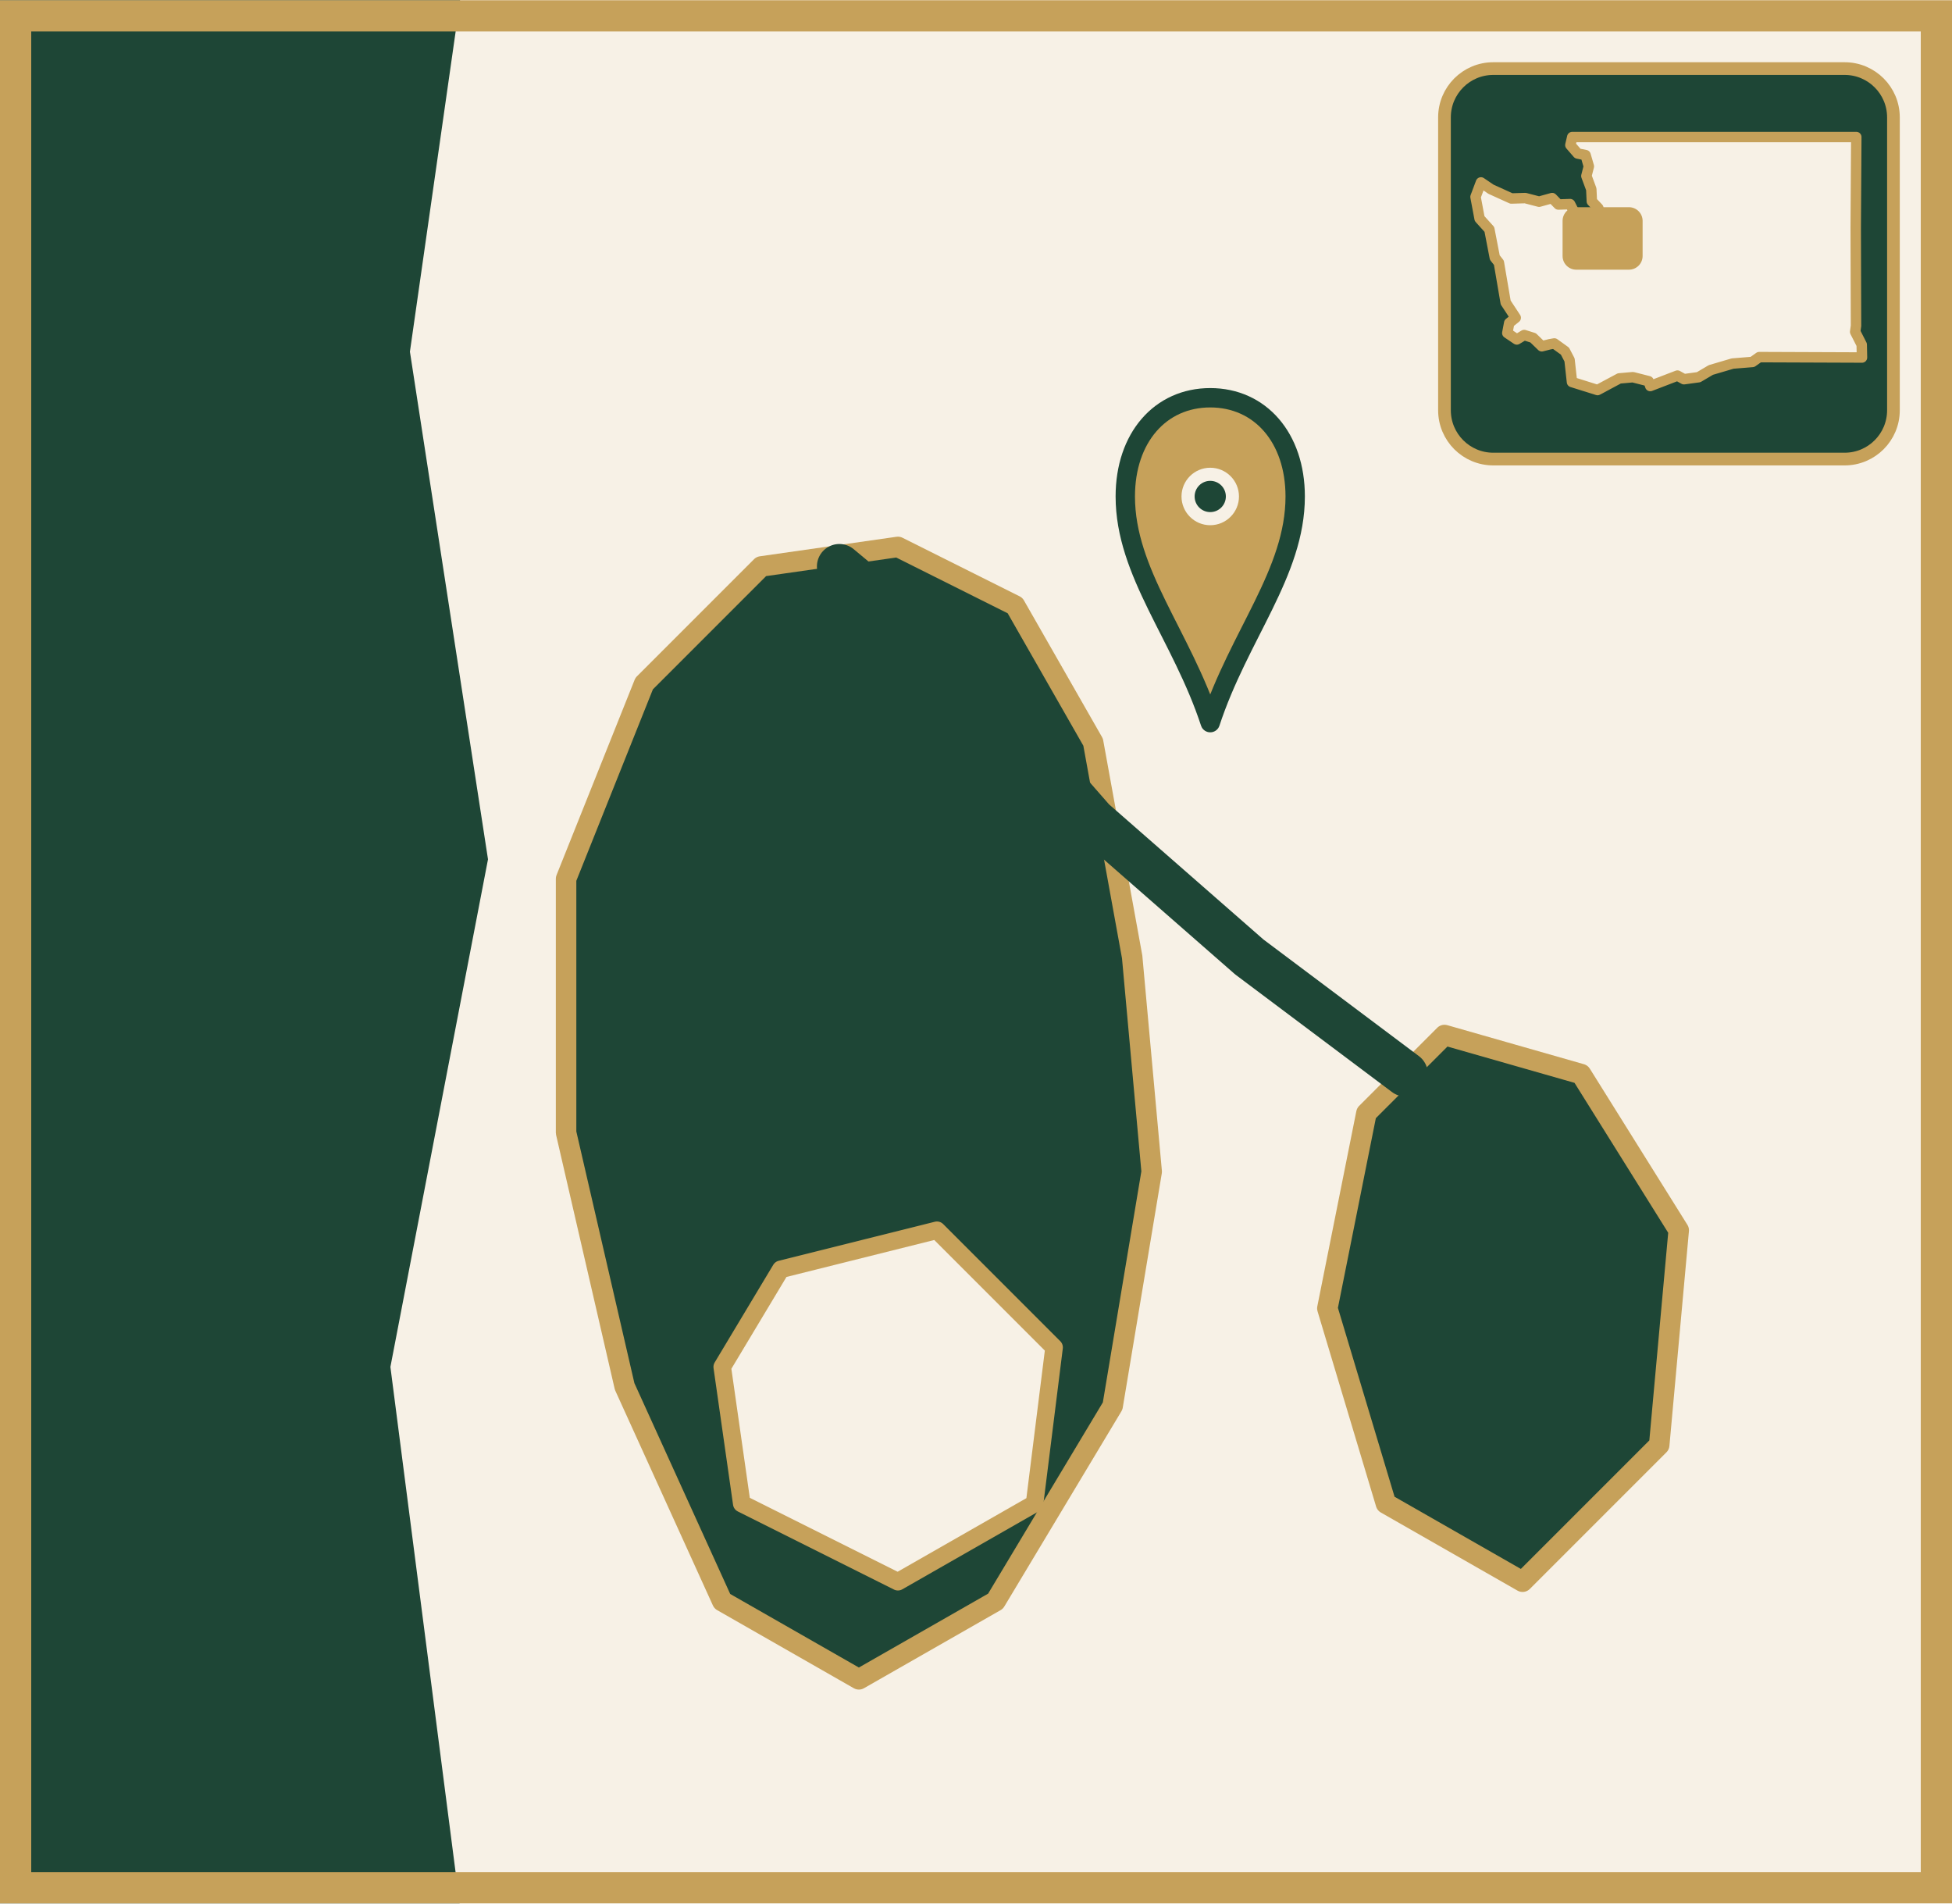
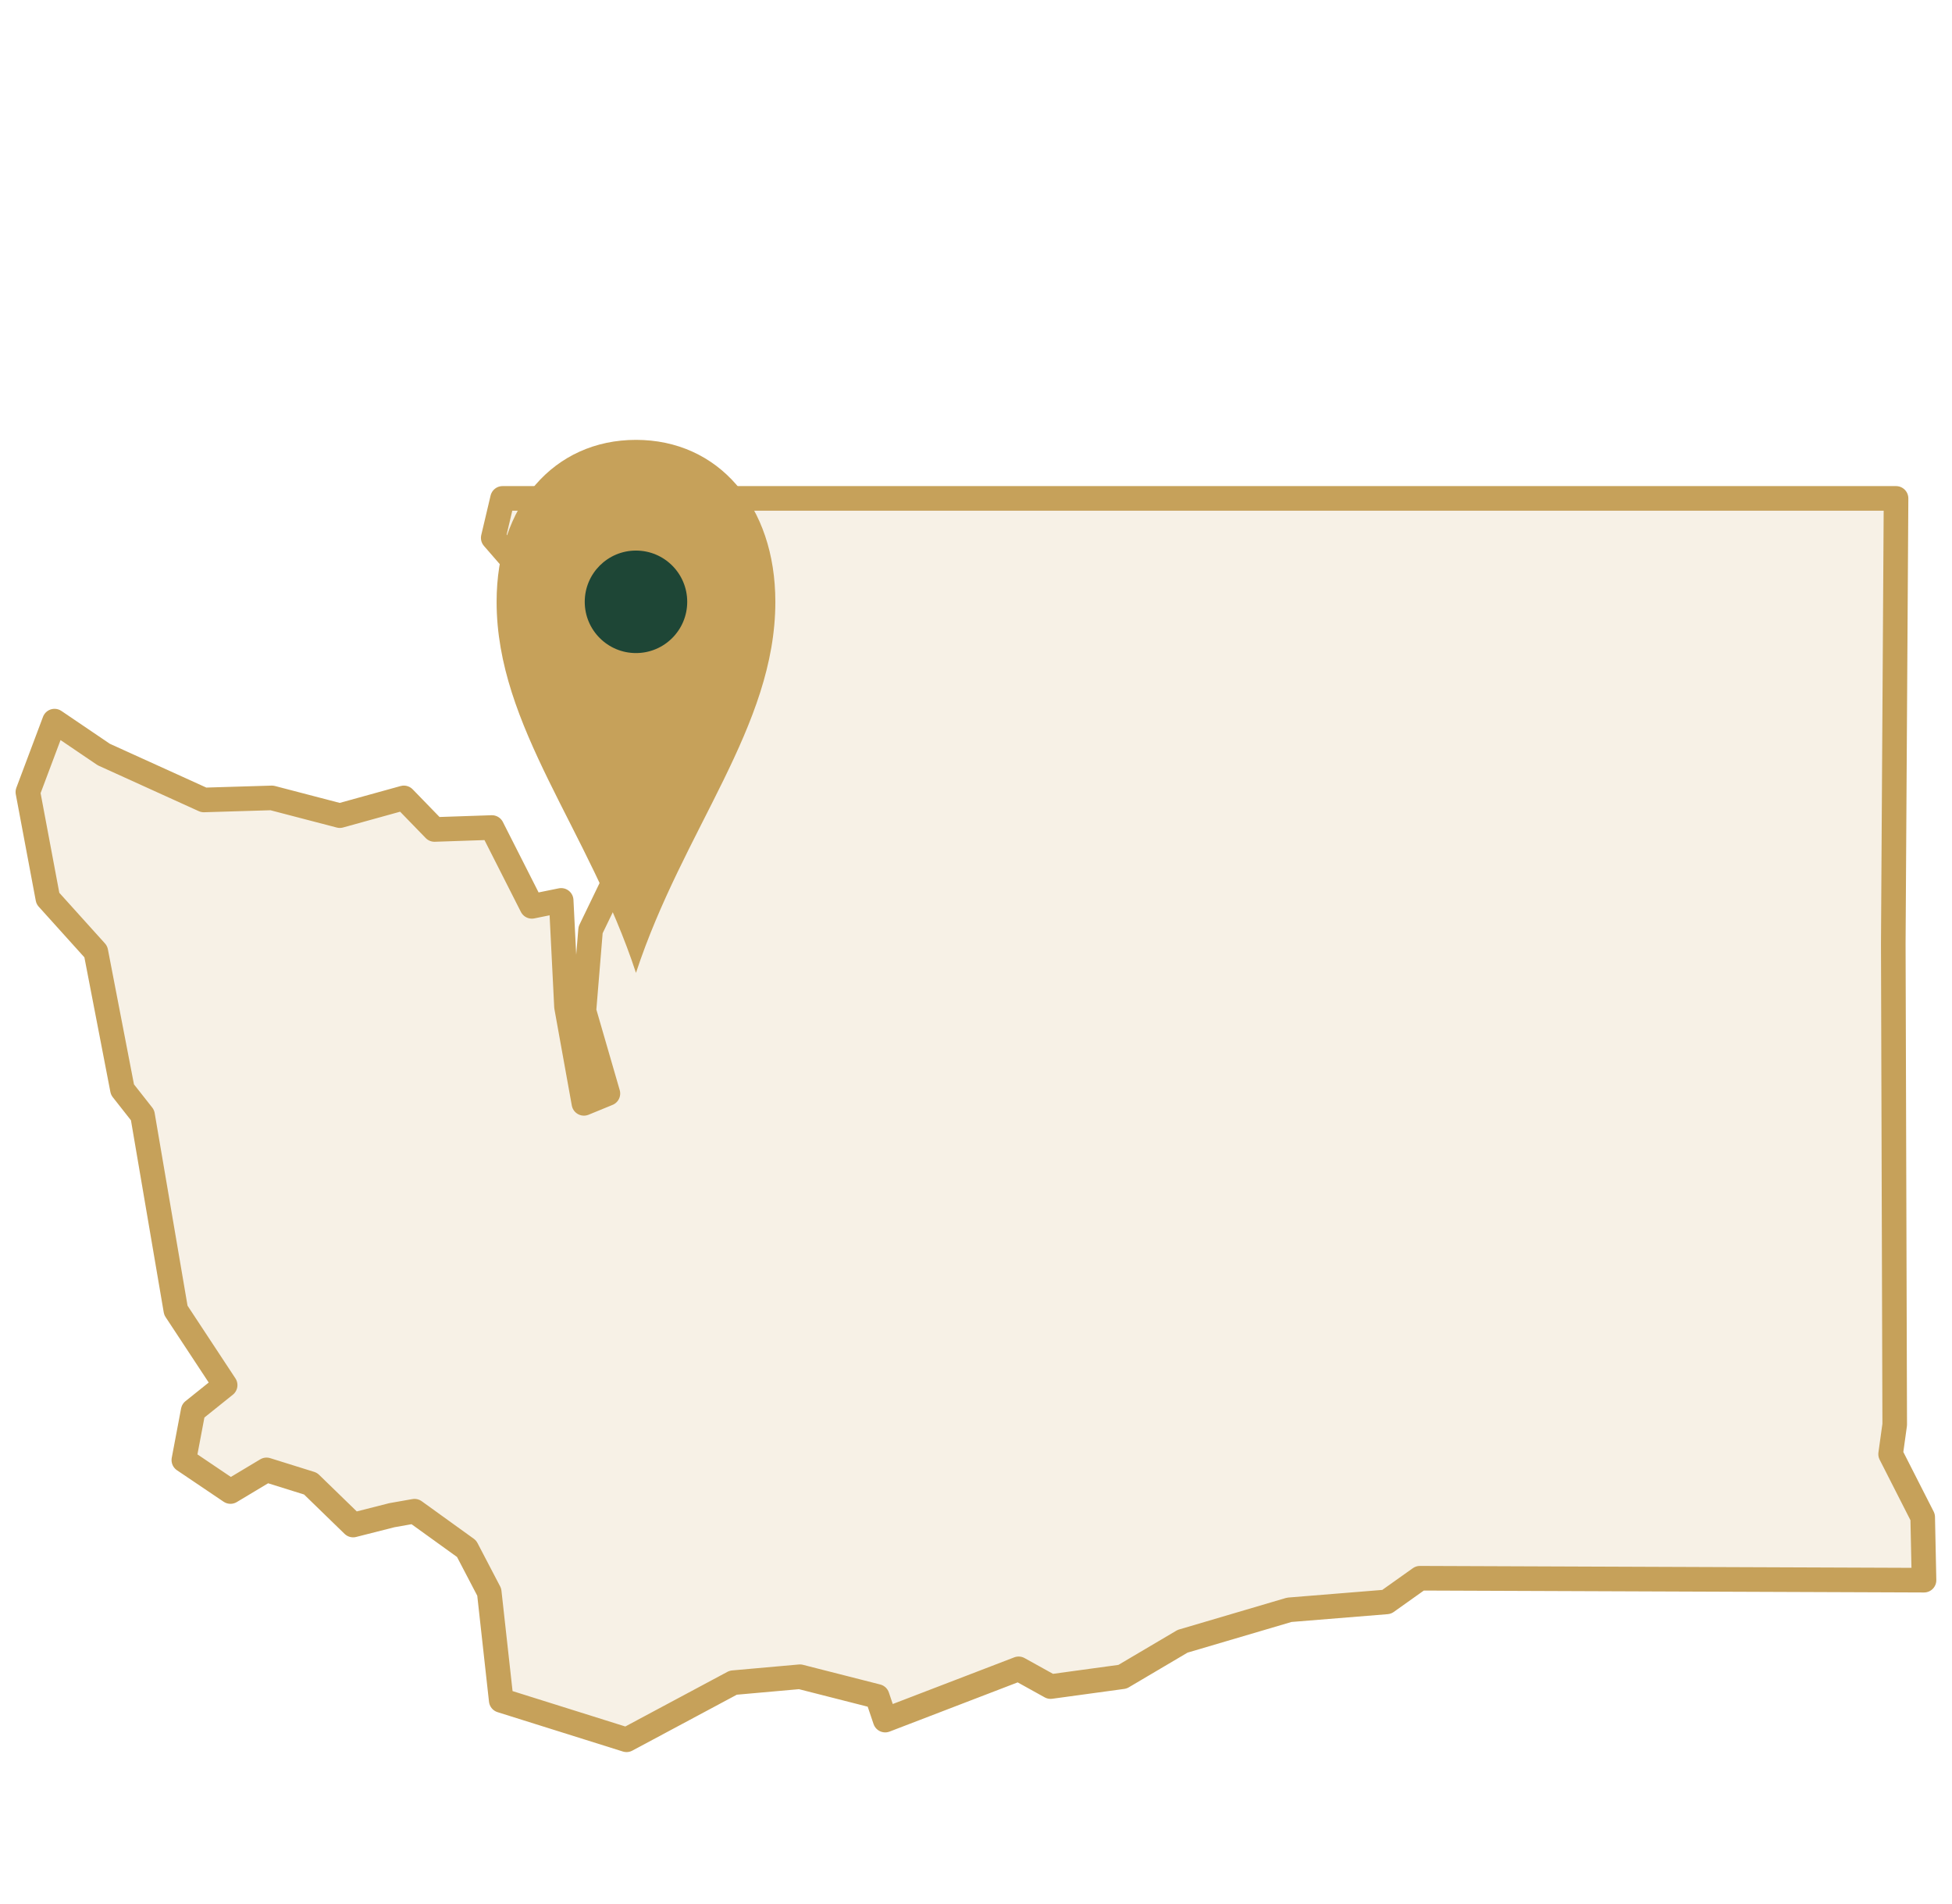
- <svg xmlns="http://www.w3.org/2000/svg" viewBox="0 0 200 194.95" width="1200" height="1170">
-   <defs>
-     <clipPath id="card">
-       <rect width="200" height="194.95" />
-     </clipPath>
-   </defs>
-   <g clip-path="url(#card)">
-     <rect width="200" height="194.95" fill="#f7f1e6" />
-     <path fill="#1e4636" d="M-6.0,-6.0 L48.0,-6.0 L42.0,36.0 L50.0,88.0 L40.0,140.0 L48.0,202.0 L-6.0,202.0 Z" />
-     <path fill="#1e4636" stroke="#c6a15a" stroke-width="2.1" stroke-linejoin="round" d="M92.0,56.0 L104.0,62.0 L112.0,76.0 L116.0,98.0 L118.0,120.0 L114.0,144.0 L102.0,164.0 L88.0,172.0 L74.0,164.0 L64.0,142.0 L58.0,116.0 L58.0,90.0 L66.0,70.0 L78.0,58.0 Z" />
-     <path fill="#f7f1e6" stroke="#c6a15a" stroke-width="1.8" stroke-linejoin="round" d="M80.0,130.0 L96.0,126.0 L108.0,138.0 L106.0,154.0 L92.0,162.0 L76.0,154.0 L74.0,140.0 Z" />
-     <path fill="#1e4636" stroke="#c6a15a" stroke-width="2.1" stroke-linejoin="round" d="M148.0,106.0 L162.0,110.0 L172.0,126.0 L170.0,148.0 L156.0,162.0 L142.0,154.0 L136.0,134.0 L140.0,114.0 Z" />
-     <path fill="none" stroke="#1e4636" stroke-width="4.6" stroke-linecap="round" stroke-linejoin="round" d="M144.0,110.0 L128.0,98.0 L112.0,84.0 L98.0,68.0 L86.0,58.0" />
-     <g transform="translate(148.0 7.0)">
-       <rect width="46.0" height="40.0" rx="5" fill="#1e4636" stroke="#c6a15a" stroke-width="1.3" />
-       <path fill="#f7f1e6" stroke="#c6a15a" stroke-width="5" stroke-linejoin="round" transform="translate(1.4 -5.1) scale(0.214)" d="M190.62,56.60 190.35,100.05 190.49,146.96 190.09,149.84 193.22,155.99 193.35,162.14 144.16,161.95 140.91,164.26 131.41,165.03 121.00,168.10 115.14,171.56 108.12,172.52 105.00,170.79 91.98,175.79 91.20,173.48 83.66,171.56 77.15,172.14 66.74,177.71 54.51,173.87 53.34,163.30 51.13,159.07 46.05,155.41 43.84,155.80 40.06,156.76 35.90,152.72 31.61,151.38 28.09,153.49 23.54,150.42 24.45,145.61 27.57,143.11 22.76,135.81 19.51,116.77 17.55,114.28 14.95,100.82 10.27,95.63 8.32,85.25 10.92,78.33 15.73,81.59 25.49,86.02 32.13,85.82 38.76,87.55 45.01,85.82 48.00,88.90 53.60,88.71 57.50,96.40 60.36,95.82 60.88,106.20 62.58,115.62 64.92,114.66 62.58,106.59 63.23,98.70 67.13,90.63 64.01,87.36 63.75,81.59 61.40,75.25 62.58,70.64 61.01,65.25 57.24,64.49 53.73,60.45 54.64,56.60Z" />
-       <rect x="12.1" y="14.2" width="8.2" height="6.4" rx="1.4" fill="#c6a15a" />
-     </g>
-     <g transform="translate(124.0 74.0) scale(0.64)">
-       <path fill="#c6a15a" stroke="#1e4636" stroke-width="3.1" stroke-linejoin="round" d="M0,0 C-4.6,-14 -13.6,-24 -13.6,-36.2 C-13.6,-45.6 -8,-52 0,-52 C8,-52 13.6,-45.6 13.6,-36.2 C13.6,-24 4.6,-14 0,0 Z" />
-       <circle cx="0" cy="-36.2" r="4.6" fill="#f7f1e6" />
-       <circle cx="0" cy="-36.2" r="2.5" fill="#1e4636" />
-     </g>
+ <svg xmlns="http://www.w3.org/2000/svg" viewBox="5.60 8.00 190.48 185.67" width="1200" height="1170">
+   <path fill="#f7f1e6" stroke="#c6a15a" stroke-width="2.4" stroke-linejoin="round" d="M190.62,56.60 190.35,100.05 190.49,146.96 190.09,149.84 193.22,155.99 193.35,162.14 144.16,161.95 140.91,164.26 131.41,165.03 121.00,168.10 115.14,171.56 108.12,172.52 105.00,170.79 91.98,175.79 91.20,173.48 83.66,171.56 77.15,172.14 66.74,177.71 54.51,173.87 53.34,163.30 51.13,159.07 46.05,155.41 43.84,155.80 40.06,156.76 35.90,152.72 31.61,151.38 28.09,153.49 23.54,150.42 24.45,145.61 27.57,143.11 22.76,135.81 19.51,116.77 17.55,114.28 14.95,100.82 10.27,95.63 8.32,85.25 10.92,78.33 15.73,81.59 25.49,86.02 32.13,85.82 38.76,87.55 45.01,85.82 48.00,88.90 53.60,88.71 57.50,96.40 60.36,95.82 60.88,106.20 62.58,115.62 64.92,114.66 62.58,106.59 63.23,98.70 67.13,90.63 64.01,87.36 63.75,81.59 61.40,75.25 62.58,70.64 61.01,65.25 57.24,64.49 53.73,60.45 54.64,56.60Z" />
+   <g transform="translate(67.66 102.89)">
+     <path fill="#c6a15a" d="M0,0 C-4.6,-14 -13.6,-24 -13.6,-36.2 C-13.6,-45.6 -8,-52 0,-52 C8,-52 13.6,-45.6 13.6,-36.2 C13.6,-24 4.6,-14 0,0 Z" />
+     <circle cx="0" cy="-36.2" r="5" fill="#1e4636" />
  </g>
-   <rect x="1.6" y="1.6" width="196.8" height="191.75" fill="none" stroke="#c6a15a" stroke-width="3.2" />
</svg>
